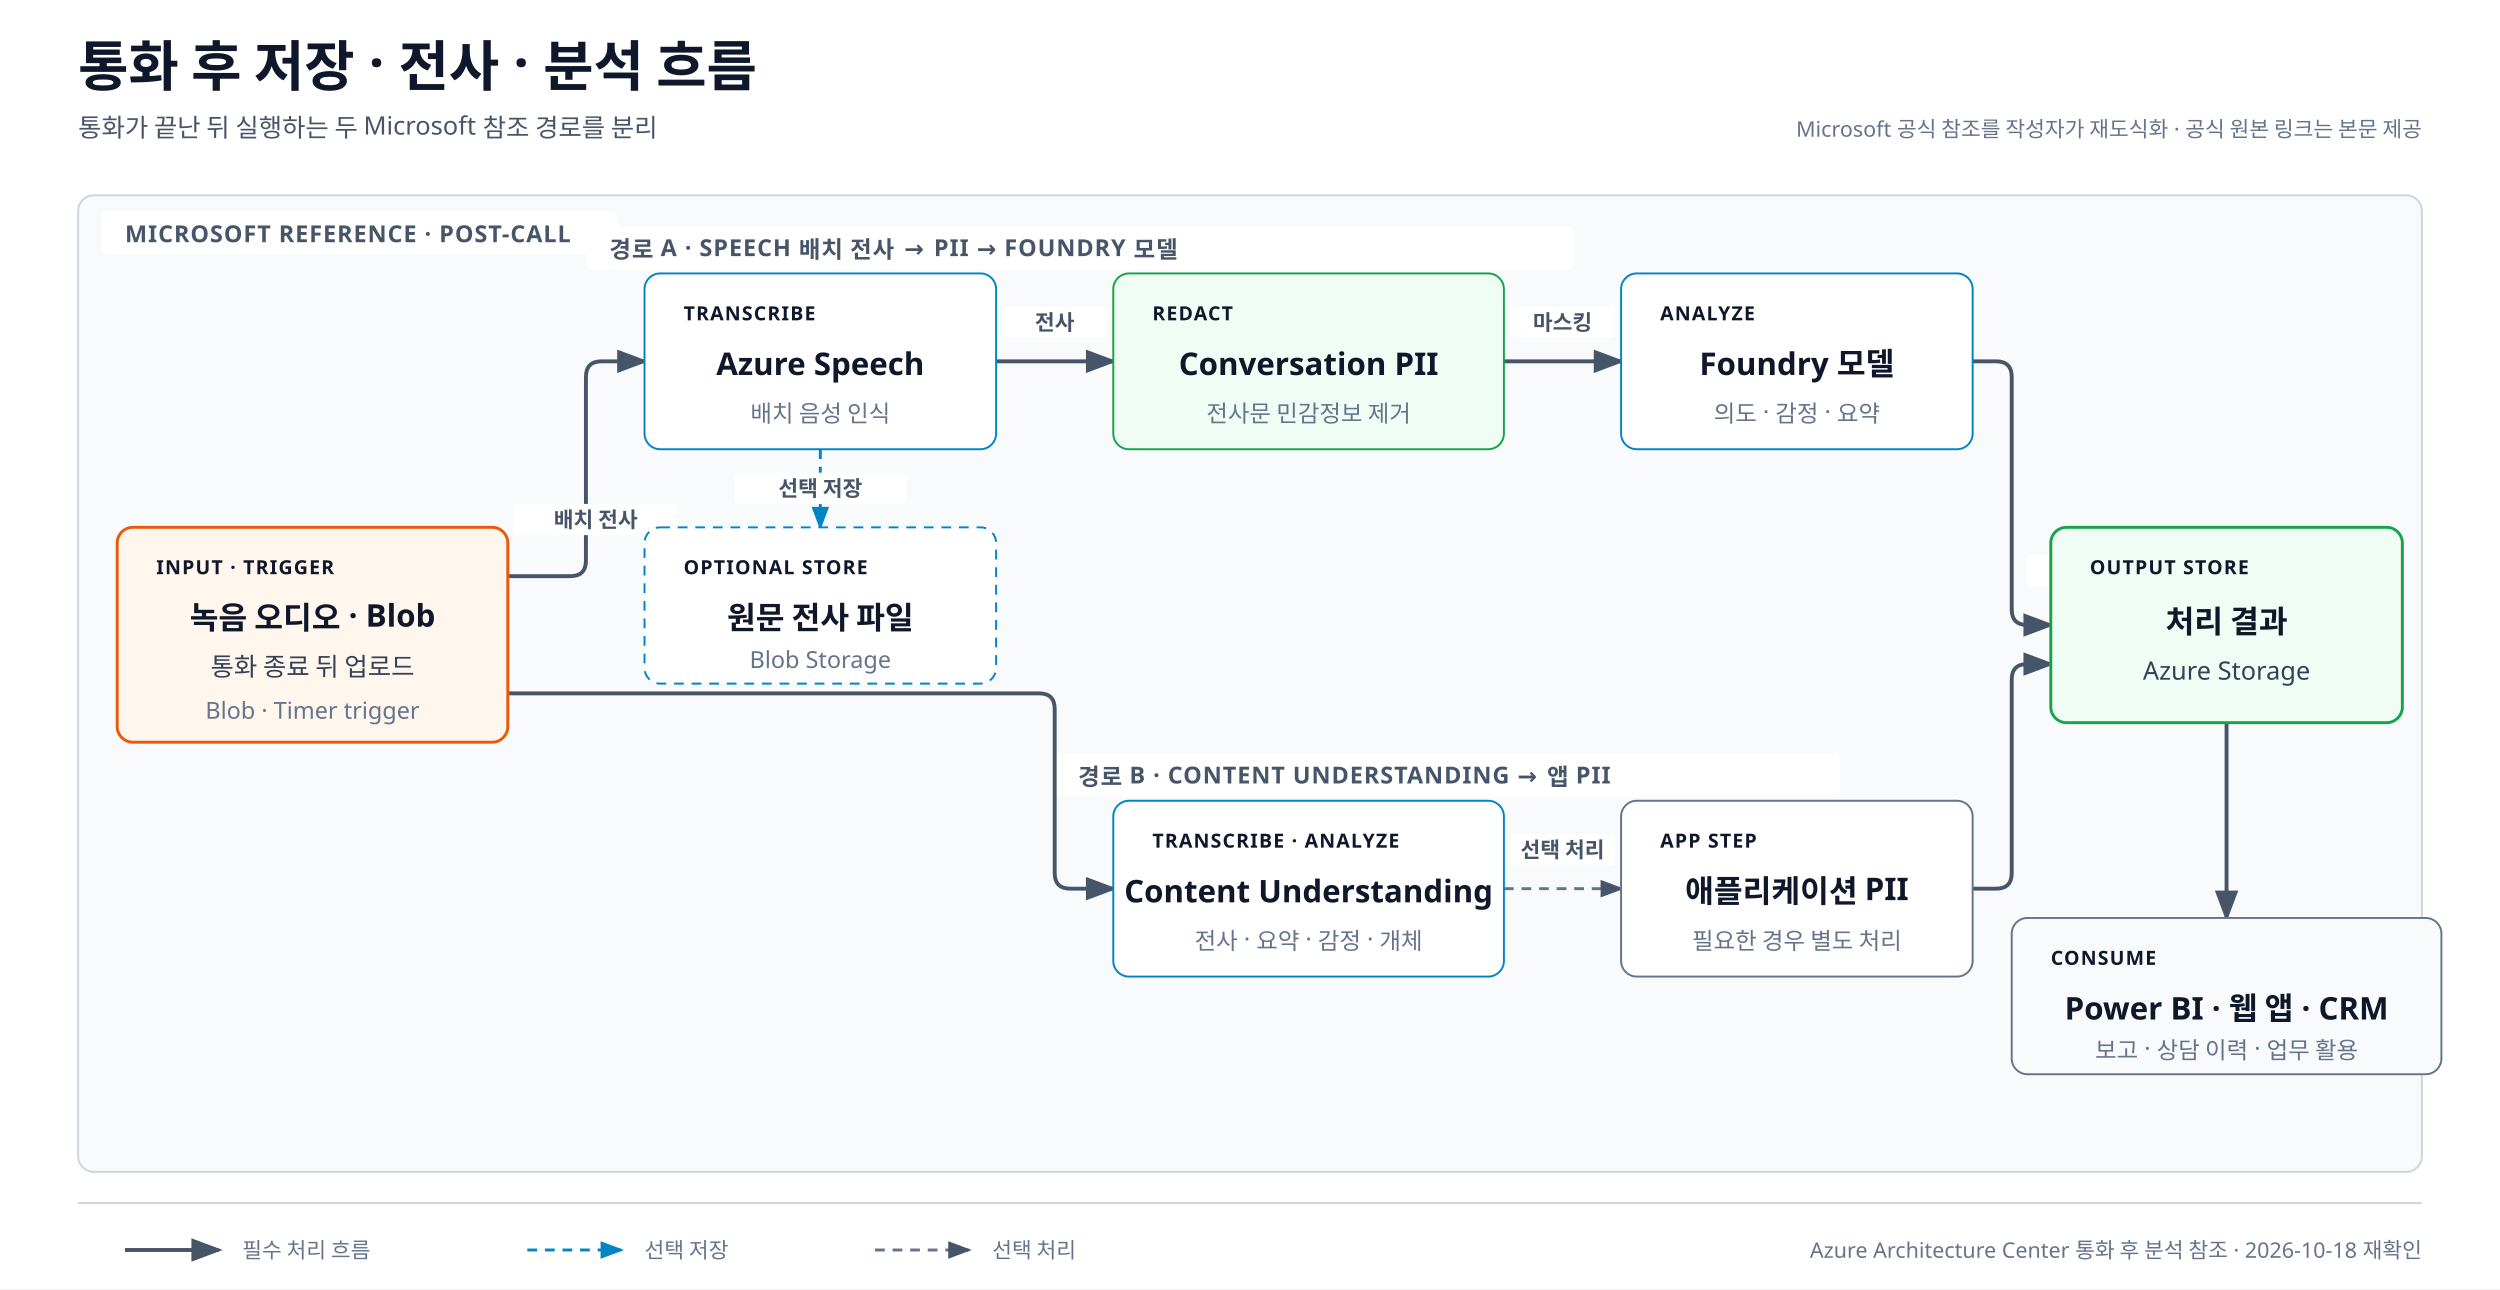
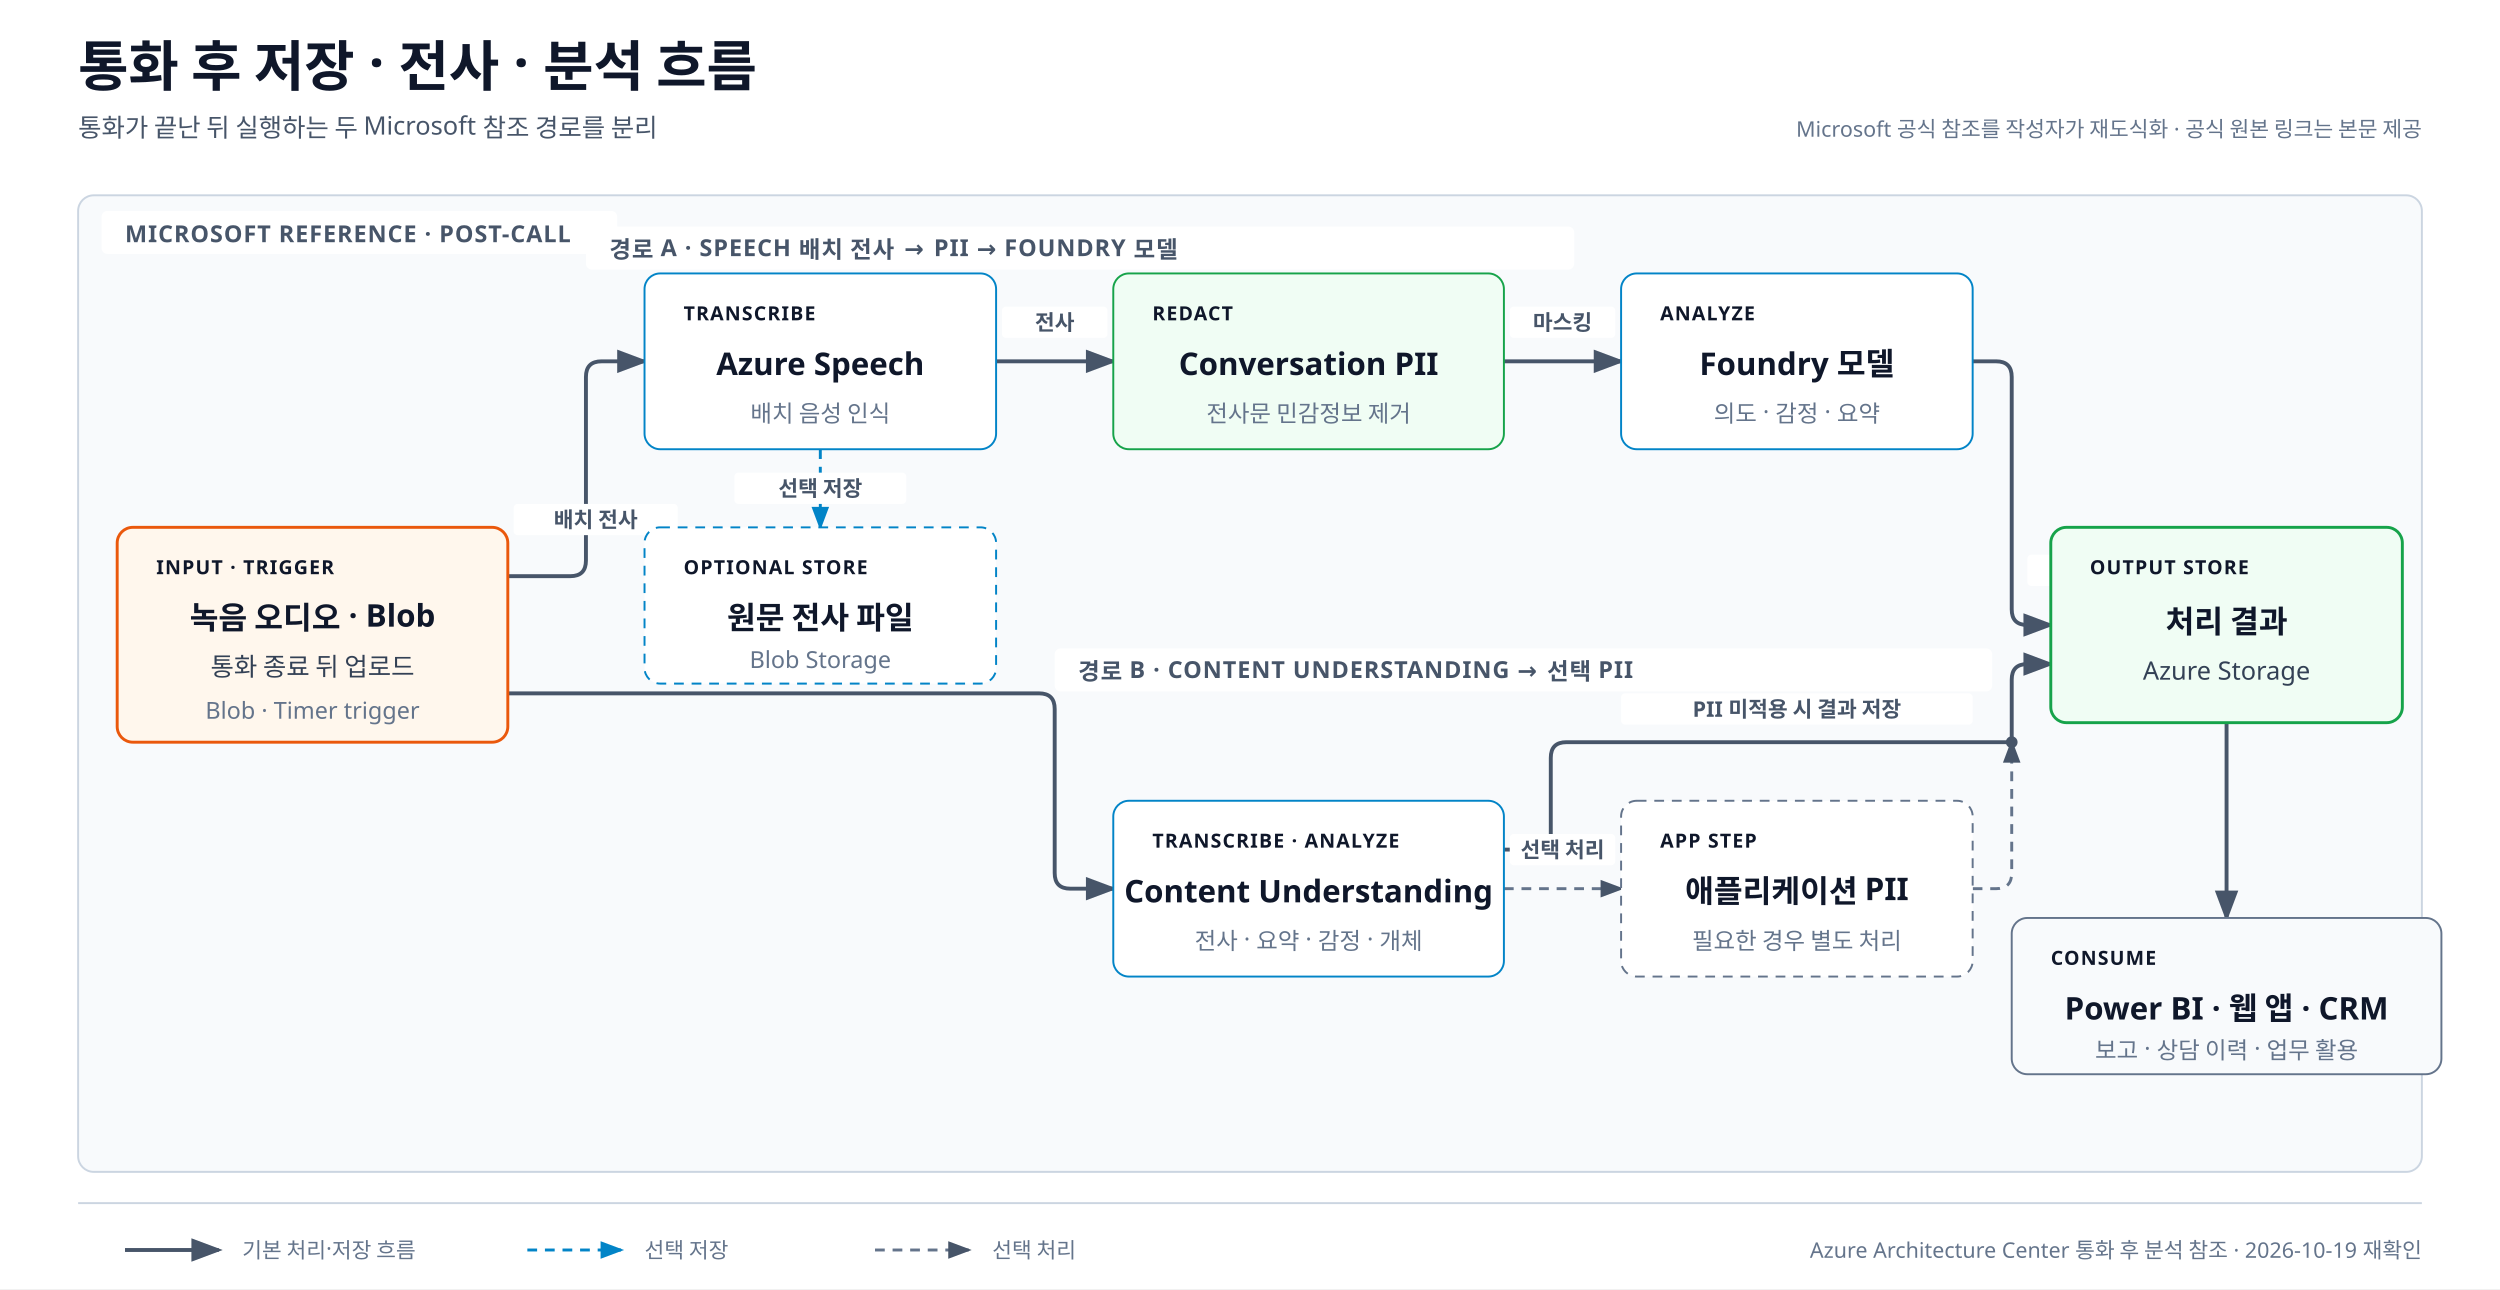
<svg xmlns="http://www.w3.org/2000/svg" width="1280" height="660" viewBox="0 0 1280 660" role="img" aria-labelledby="azure-ms-voice-arch-title azure-ms-voice-arch-desc">
  <defs>
    <marker id="azure-ms-voice-arrow" markerWidth="8" markerHeight="6" refX="7" refY="3" orient="auto">
      <polygon points="0 0, 8 3, 0 6" fill="#475569" />
    </marker>
    <marker id="azure-ms-voice-arrow-accent" markerWidth="8" markerHeight="6" refX="7" refY="3" orient="auto">
      <polygon points="0 0, 8 3, 0 6" fill="#ea580c" />
    </marker>
    <marker id="azure-ms-voice-arrow-link" markerWidth="8" markerHeight="6" refX="7" refY="3" orient="auto">
      <polygon points="0 0, 8 3, 0 6" fill="#0284c7" />
    </marker>
    <style>
      text{font-family:"Noto Sans KR","Apple SD Gothic Neo","Malgun Gothic",sans-serif;fill:#0f172a}
      .title{font-size:28px;font-weight:700}
      .subtitle{font-size:13px;fill:#475569}
      .source{font-size:11px;fill:#64748b}
      .zone-label{font-size:12px;font-weight:700;fill:#475569;letter-spacing:.04em}
      .node{font-size:16px;font-weight:700}
      .body{font-size:13px;fill:#334155}
      .small{font-size:12px;fill:#64748b}
      .tag{font-size:10px;font-weight:700;letter-spacing:.06em}
      .label{font-size:11px;font-weight:700;fill:#475569}
      .legend{font-size:11px;fill:#64748b}
    </style>
  </defs>
  <rect width="1280" height="660" fill="#ffffff" />
  <text x="40" y="44" class="title">통화 후 저장 · 전사 · 분석 흐름</text>
  <text x="40" y="70" class="subtitle">통화가 끝난 뒤 실행하는 두 Microsoft 참조 경로를 분리</text>
  <text x="1240" y="70" text-anchor="end" class="source">Microsoft 공식 참조를 작성자가 재도식화 · 공식 원본 링크는 본문 제공</text>
  <rect x="40" y="100" width="1200" height="500" rx="8" fill="#f8fafc" stroke="#cbd5e1" />
  <rect x="52" y="108" width="264" height="22" rx="3" fill="#ffffff" />
  <text x="64" y="124" class="zone-label">MICROSOFT REFERENCE · POST-CALL</text>
  <rect x="300" y="116" width="506" height="22" rx="3" fill="#ffffff" />
  <text x="312" y="132" class="zone-label">경로 A · SPEECH 배치 전사 → PII → FOUNDRY 모델</text>
-   <rect x="540" y="386" width="402" height="22" rx="3" fill="#ffffff" />
-   <text x="552" y="402" class="zone-label">경로 B · CONTENT UNDERSTANDING → 앱 PII</text>
+   <rect x="540" y="332" width="480" height="22" rx="3" fill="#ffffff" />
+   <text x="552" y="348" class="zone-label">경로 B · CONTENT UNDERSTANDING → 선택 PII</text>
  <path d="M260 295 H292 Q300 295 300 287 V193 Q300 185 308 185 H330" fill="none" stroke="#475569" stroke-width="2" marker-end="url(#azure-ms-voice-arrow)" />
  <path d="M260 355 H532 Q540 355 540 363 V447 Q540 455 548 455 H570" fill="none" stroke="#475569" stroke-width="2" marker-end="url(#azure-ms-voice-arrow)" />
  <path d="M510 185 H570" fill="none" stroke="#475569" stroke-width="2" marker-end="url(#azure-ms-voice-arrow)" />
  <path d="M770 185 H830" fill="none" stroke="#475569" stroke-width="2" marker-end="url(#azure-ms-voice-arrow)" />
  <path d="M1010 185 H1022 Q1030 185 1030 193 V312 Q1030 320 1038 320 H1050" fill="none" stroke="#475569" stroke-width="2" marker-end="url(#azure-ms-voice-arrow)" />
  <path d="M420 230 V270" fill="none" stroke="#0284c7" stroke-width="1.5" stroke-dasharray="5,4" marker-end="url(#azure-ms-voice-arrow-link)" />
+   <path d="M770 435 H786 Q794 435 794 427 V388 Q794 380 802 380 H1030 V348 Q1030 340 1038 340 H1050" fill="none" stroke="#475569" stroke-width="2" marker-end="url(#azure-ms-voice-arrow)" />
  <path d="M770 455 H830" fill="none" stroke="#64748b" stroke-width="1.5" stroke-dasharray="5,4" marker-end="url(#azure-ms-voice-arrow)" />
-   <path d="M1010 455 H1022 Q1030 455 1030 447 V348 Q1030 340 1038 340 H1050" fill="none" stroke="#475569" stroke-width="2" marker-end="url(#azure-ms-voice-arrow)" />
+   <path d="M1010 455 H1022 Q1030 455 1030 447 V380" fill="none" stroke="#64748b" stroke-width="1.5" stroke-dasharray="5,4" marker-end="url(#azure-ms-voice-arrow)" />
+   <circle cx="1030" cy="380" r="3" fill="#475569" />
  <path d="M1140 370 V470" fill="none" stroke="#475569" stroke-width="2" marker-end="url(#azure-ms-voice-arrow)" />
  <rect x="263" y="258" width="84" height="16" rx="2" fill="#ffffff" />
  <text x="305" y="270" text-anchor="middle" class="label">배치 전사</text>
  <rect x="376" y="242" width="88" height="16" rx="2" fill="#ffffff" />
  <text x="420" y="254" text-anchor="middle" class="label">선택 저장</text>
  <rect x="513" y="157" width="54" height="16" rx="2" fill="#ffffff" />
  <text x="540" y="169" text-anchor="middle" class="label">전사</text>
  <rect x="773" y="157" width="54" height="16" rx="2" fill="#ffffff" />
  <text x="800" y="169" text-anchor="middle" class="label">마스킹</text>
  <rect x="1038" y="284" width="54" height="16" rx="2" fill="#ffffff" />
  <text x="1065" y="296" text-anchor="middle" class="label">분석</text>
+   <rect x="830" y="355" width="180" height="16" rx="2" fill="#ffffff" />
+   <text x="920" y="367" text-anchor="middle" class="label">PII 미적용 시 결과 저장</text>
  <rect x="773" y="427" width="54" height="16" rx="2" fill="#ffffff" />
  <text x="800" y="439" text-anchor="middle" class="label">선택 처리</text>
  <rect x="60" y="270" width="200" height="110" rx="8" fill="#fff7ed" stroke="#ea580c" stroke-width="1.5" />
  <text x="80" y="294" class="tag" fill="#9a3412">INPUT · TRIGGER</text>
  <text x="160" y="322" text-anchor="middle" class="node">녹음 오디오 · Blob</text>
  <text x="160" y="346" text-anchor="middle" class="body">통화 종료 뒤 업로드</text>
  <text x="160" y="368" text-anchor="middle" class="small">Blob · Timer trigger</text>
  <rect x="330" y="140" width="180" height="90" rx="8" fill="#ffffff" stroke="#0284c7" />
  <text x="350" y="164" class="tag" fill="#075985">TRANSCRIBE</text>
  <text x="420" y="192" text-anchor="middle" class="node">Azure Speech</text>
  <text x="420" y="216" text-anchor="middle" class="small">배치 음성 인식</text>
  <rect x="330" y="270" width="180" height="80" rx="8" fill="#ffffff" stroke="#0284c7" stroke-dasharray="5,4" />
  <text x="350" y="294" class="tag" fill="#075985">OPTIONAL STORE</text>
  <text x="420" y="322" text-anchor="middle" class="node">원문 전사 파일</text>
  <text x="420" y="342" text-anchor="middle" class="small">Blob Storage</text>
  <rect x="570" y="140" width="200" height="90" rx="8" fill="#f0fdf4" stroke="#16a34a" />
  <text x="590" y="164" class="tag" fill="#166534">REDACT</text>
  <text x="670" y="192" text-anchor="middle" class="node">Conversation PII</text>
  <text x="670" y="216" text-anchor="middle" class="small">전사문 민감정보 제거</text>
  <rect x="830" y="140" width="180" height="90" rx="8" fill="#ffffff" stroke="#0284c7" />
  <text x="850" y="164" class="tag" fill="#075985">ANALYZE</text>
  <text x="920" y="192" text-anchor="middle" class="node">Foundry 모델</text>
  <text x="920" y="216" text-anchor="middle" class="small">의도 · 감정 · 요약</text>
  <rect x="570" y="410" width="200" height="90" rx="8" fill="#ffffff" stroke="#0284c7" />
  <text x="590" y="434" class="tag" fill="#075985">TRANSCRIBE · ANALYZE</text>
  <text x="670" y="462" text-anchor="middle" class="node">Content Understanding</text>
  <text x="670" y="486" text-anchor="middle" class="small">전사 · 요약 · 감정 · 개체</text>
-   <rect x="830" y="410" width="180" height="90" rx="8" fill="#ffffff" stroke="#64748b" />
+   <rect x="830" y="410" width="180" height="90" rx="8" fill="#ffffff" stroke="#64748b" stroke-dasharray="5,4" />
  <text x="850" y="434" class="tag" fill="#475569">APP STEP</text>
  <text x="920" y="462" text-anchor="middle" class="node">애플리케이션 PII</text>
  <text x="920" y="486" text-anchor="middle" class="small">필요한 경우 별도 처리</text>
  <rect x="1050" y="270" width="180" height="100" rx="8" fill="#f0fdf4" stroke="#16a34a" stroke-width="1.5" />
  <text x="1070" y="294" class="tag" fill="#166534">OUTPUT STORE</text>
  <text x="1140" y="324" text-anchor="middle" class="node">처리 결과</text>
  <text x="1140" y="348" text-anchor="middle" class="body">Azure Storage</text>
  <rect x="1030" y="470" width="220" height="80" rx="8" fill="#f8fafc" stroke="#64748b" />
  <text x="1050" y="494" class="tag" fill="#475569">CONSUME</text>
  <text x="1140" y="522" text-anchor="middle" class="node">Power BI · 웹 앱 · CRM</text>
  <text x="1140" y="542" text-anchor="middle" class="small">보고 · 상담 이력 · 업무 활용</text>
  <line x1="40" y1="616" x2="1240" y2="616" stroke="#cbd5e1" />
  <line x1="64" y1="640" x2="112" y2="640" stroke="#475569" stroke-width="2" marker-end="url(#azure-ms-voice-arrow)" />
-   <text x="124" y="644" class="legend">필수 처리 흐름</text>
+   <text x="124" y="644" class="legend">기본 처리·저장 흐름</text>
  <line x1="270" y1="640" x2="318" y2="640" stroke="#0284c7" stroke-width="1.5" stroke-dasharray="5,4" marker-end="url(#azure-ms-voice-arrow-link)" />
  <text x="330" y="644" class="legend">선택 저장</text>
  <line x1="448" y1="640" x2="496" y2="640" stroke="#64748b" stroke-width="1.5" stroke-dasharray="5,4" marker-end="url(#azure-ms-voice-arrow)" />
  <text x="508" y="644" class="legend">선택 처리</text>
-   <text x="1240" y="644" text-anchor="end" class="source">Azure Architecture Center 통화 후 분석 참조 · 2026-10-18 재확인</text>
+   <text x="1240" y="644" text-anchor="end" class="source">Azure Architecture Center 통화 후 분석 참조 · 2026-10-19 재확인</text>
</svg>
